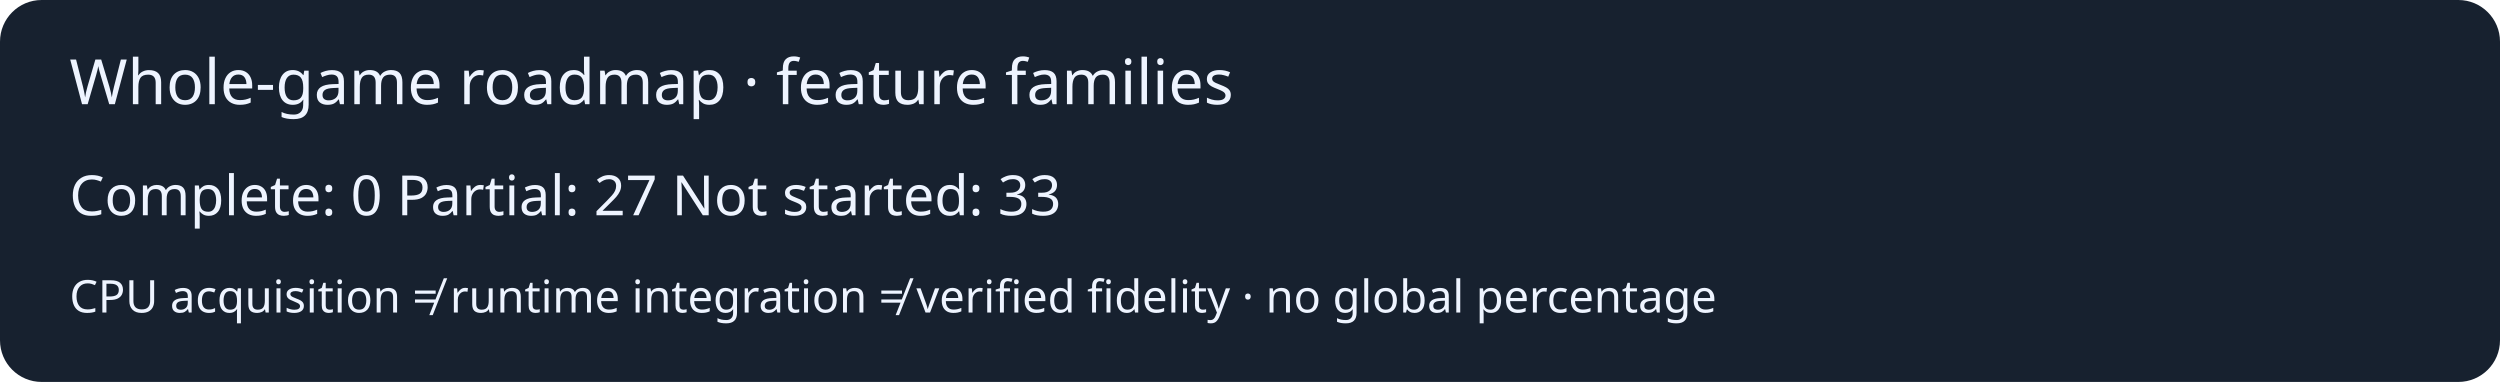
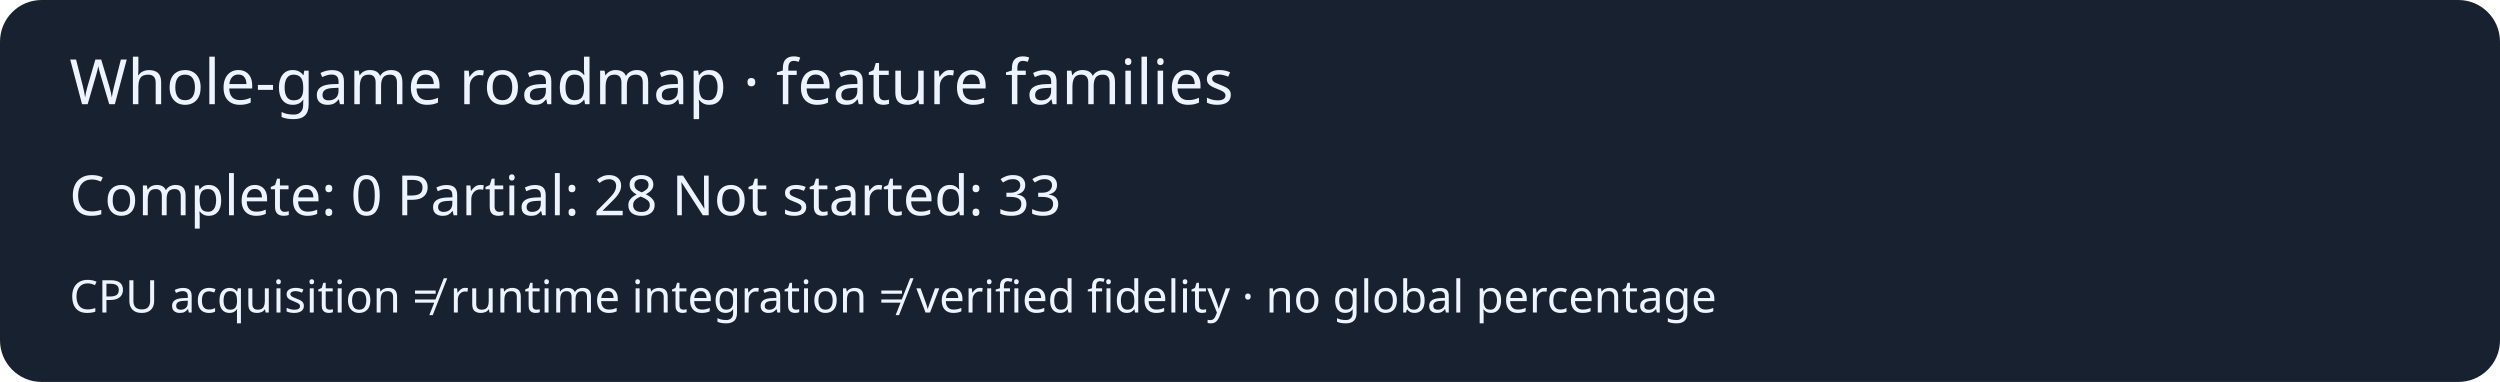
- <svg xmlns="http://www.w3.org/2000/svg" width="720" height="110" viewBox="0 0 720 110" role="img" aria-label="Whole-game feature families: 0 complete, 27 partial, 33 not started">
+ <svg xmlns="http://www.w3.org/2000/svg" width="720" height="110" viewBox="0 0 720 110" role="img" aria-label="Whole-game feature families: 0 complete, 28 partial, 33 not started">
  <rect width="720" height="110" rx="12" fill="#17212f" />
  <g fill="#eef4ff" font-family="sans-serif">
    <text x="20" y="30" font-size="18">Whole-game roadmap · feature families</text>
-     <text x="20" y="62" font-size="16">Complete: 0   Partial: 27   Not started: 33</text>
+     <text x="20" y="62" font-size="16">Complete: 0   Partial: 28   Not started: 33</text>
    <text x="20" y="90" font-size="13">CPU acquisition ≠ runtime integration ≠ verified fidelity · no global percentage</text>
  </g>
</svg>
